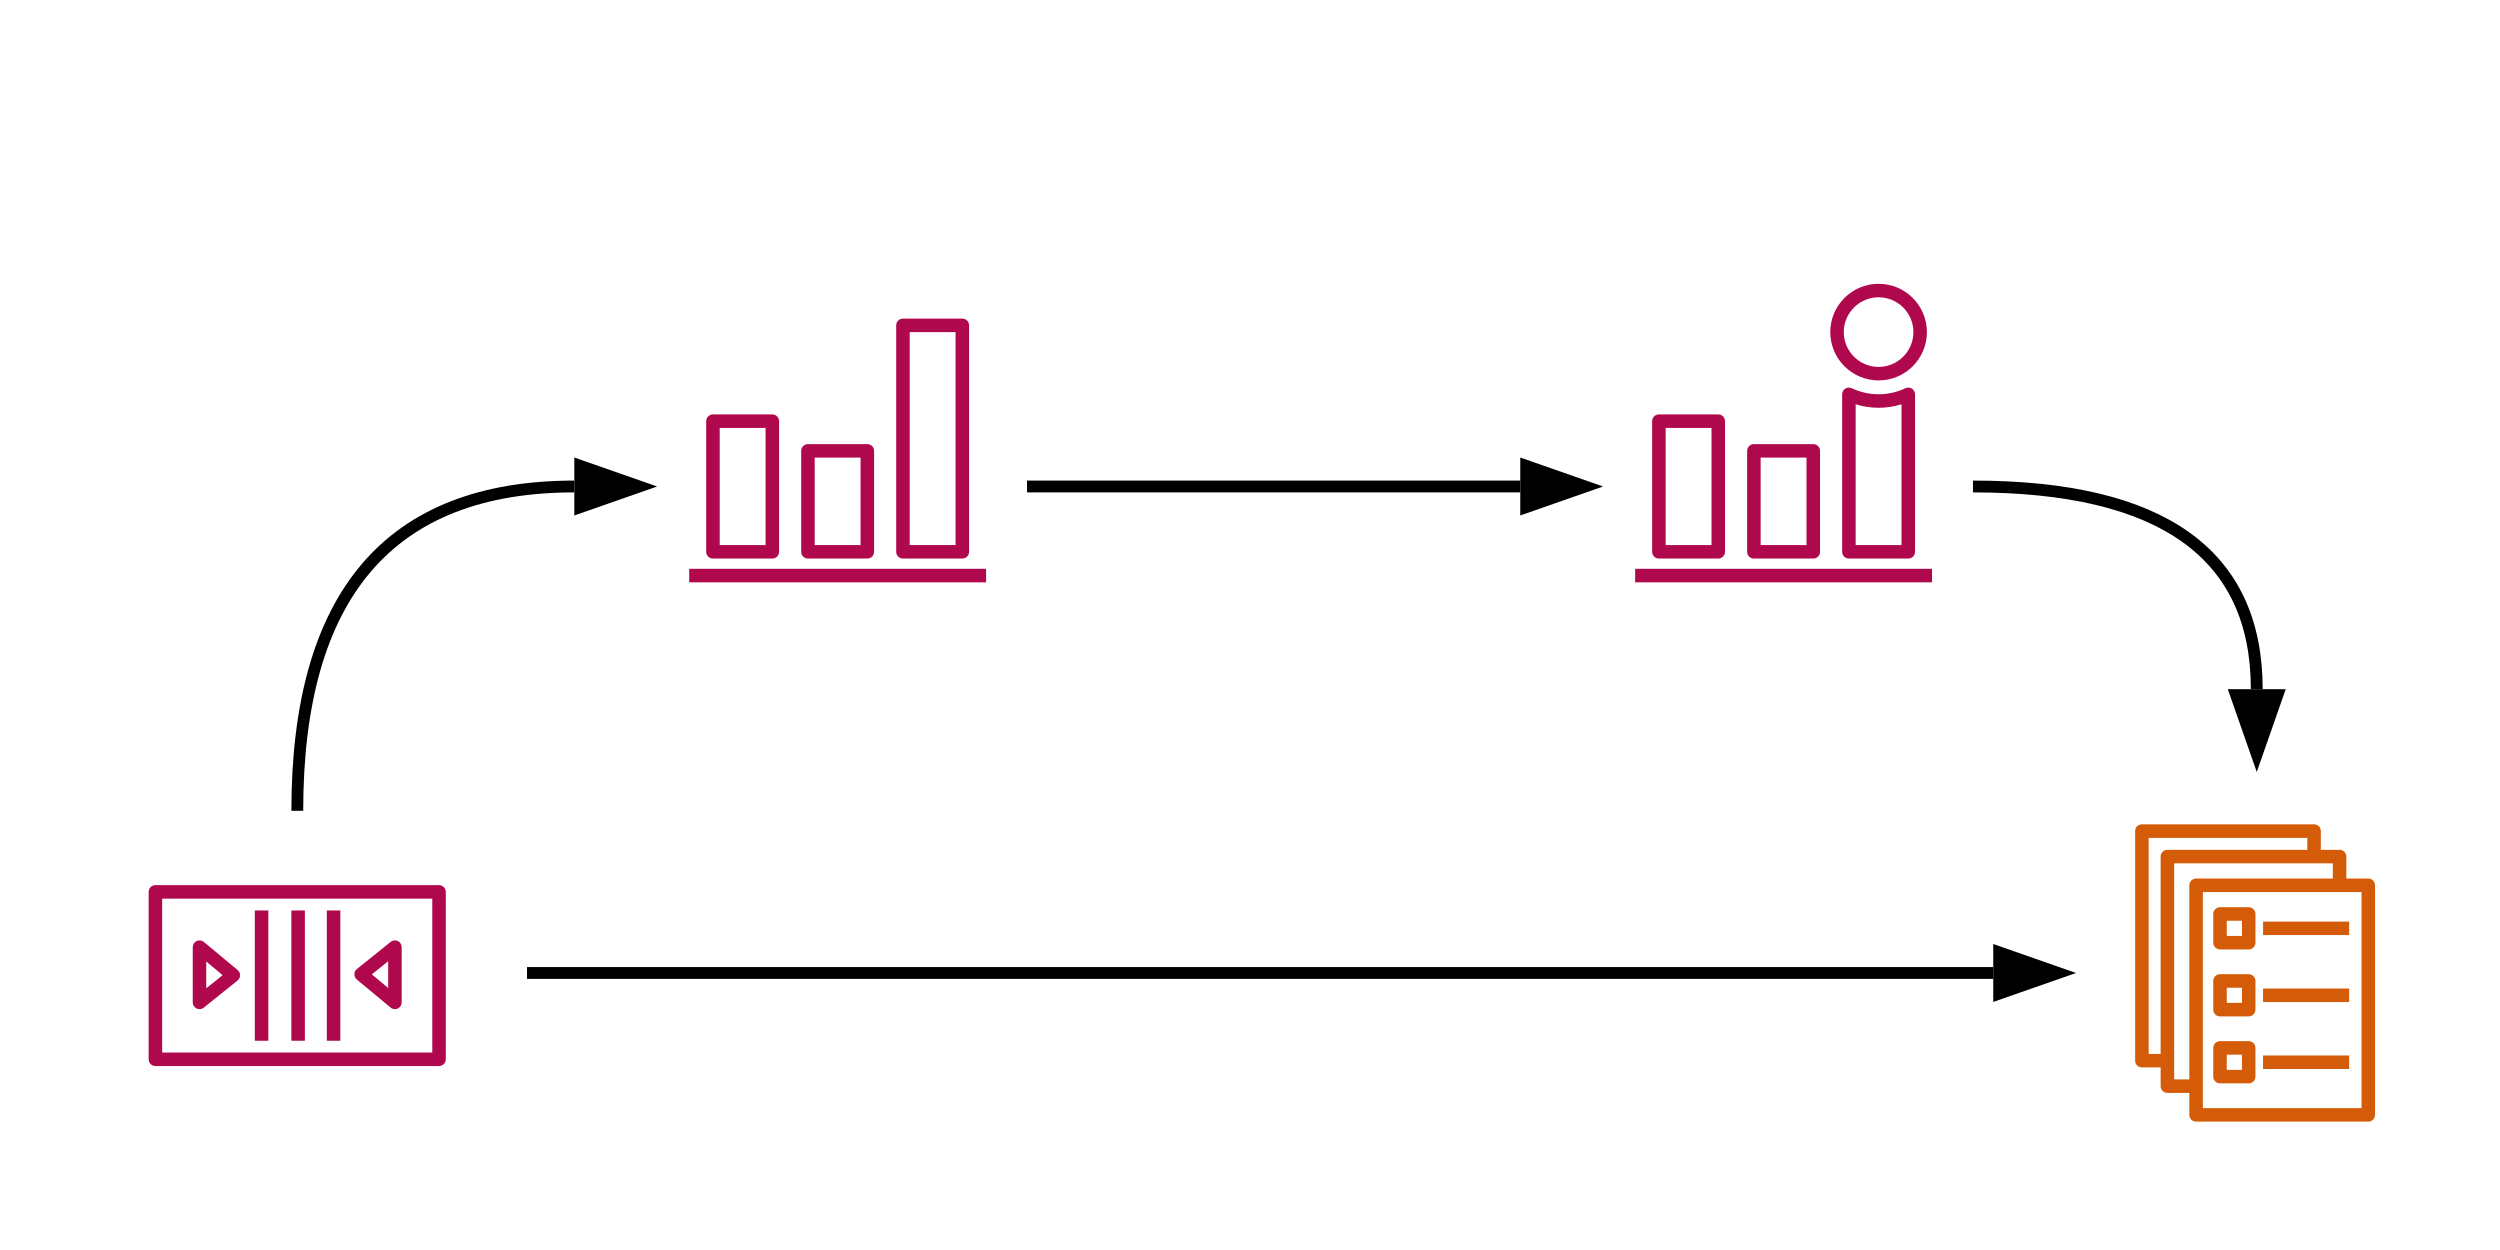
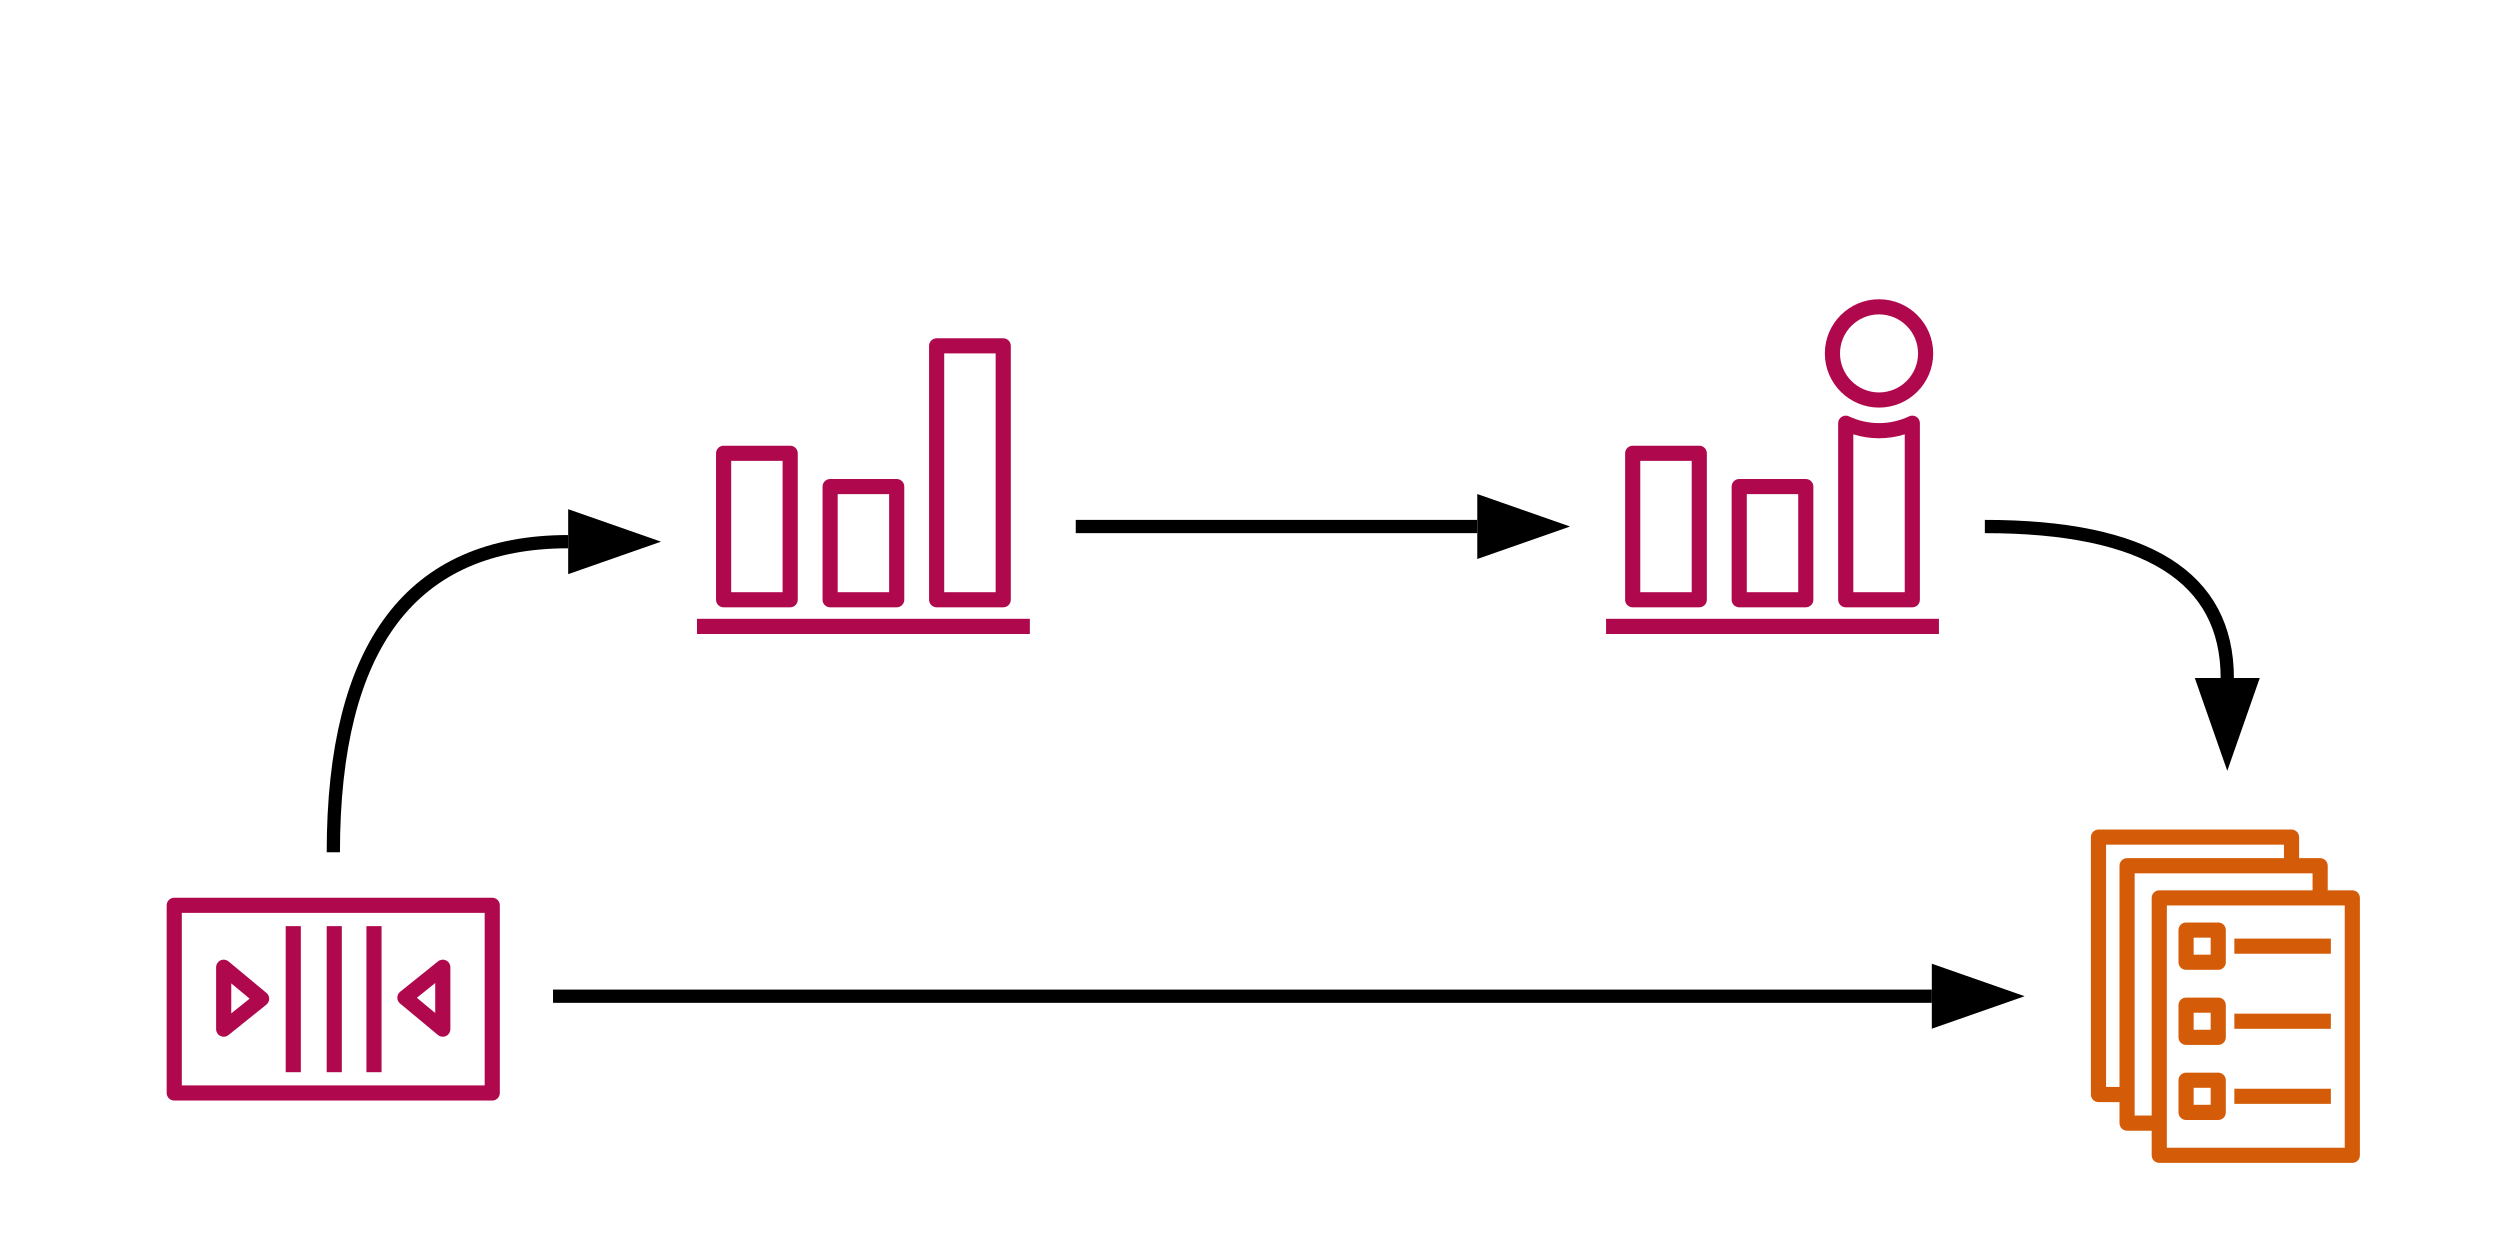
- <svg xmlns="http://www.w3.org/2000/svg" viewBox="0 0 370 185" width="1000px" height="500px">
+ <svg xmlns="http://www.w3.org/2000/svg" viewBox="0 0 330 160" width="1000px" height="500px">
  <defs>
    <style>
      line {
        stroke: #222;
        stroke-width: 3;
        stroke-linecap: round;
      }
    </style>
  </defs>
  <marker id="arrowhead" markerWidth="7" markerHeight="4.9" refX="0" refY="2.45" orient="auto">
    <polygon fill="#000" points="0 0, 7 2.45, 0 4.9" />
  </marker>
-   <path d="M 44 120 q 0 -48 41 -48" stroke="black" stroke-width="1.75" fill="none" marker-end="url(#arrowhead)" />
-   <svg x="20" y="120">
+   <path d="M 44 110 q 0 -41 31 -41" stroke="black" stroke-width="1.75" fill="none" marker-end="url(#arrowhead)" />
+   <svg x="20" y="105">
    <g id="Icon-Resource/Application-Integration/Res_Amazon-Simple-Notification-Service_Queue_48" stroke="none" stroke-width="1" fill="none" fill-rule="evenodd">
      <path d="M37.449,22.261 L37.449,26.221 L35.026,24.207 L37.449,22.261 Z M37.81,29.121 C37.993,29.273 38.22,29.352 38.449,29.352 C38.594,29.352 38.738,29.321 38.874,29.257 C39.224,29.092 39.449,28.74 39.449,28.352 L39.449,20.176 C39.449,19.791 39.228,19.441 38.882,19.275 C38.535,19.108 38.123,19.156 37.823,19.397 L32.819,23.414 C32.585,23.602 32.448,23.885 32.445,24.185 C32.442,24.486 32.575,24.771 32.806,24.963 L37.81,29.121 Z M10.527,22.307 L12.951,24.322 L10.527,26.267 L10.527,22.307 Z M9.095,29.253 C9.232,29.32 9.38,29.352 9.527,29.352 C9.751,29.352 9.972,29.277 10.153,29.132 L15.158,25.115 C15.392,24.927 15.529,24.644 15.532,24.344 C15.535,24.043 15.402,23.758 15.171,23.566 L10.166,19.407 C9.868,19.16 9.453,19.107 9.102,19.271 C8.752,19.436 8.527,19.788 8.527,20.176 L8.527,28.352 C8.527,28.737 8.748,29.087 9.095,29.253 L9.095,29.253 Z M28.368,34.027 L30.368,34.027 L30.368,14.747 L28.368,14.747 L28.368,34.027 Z M23.121,34.027 L25.121,34.027 L25.121,14.747 L23.121,14.747 L23.121,34.027 Z M17.711,34.027 L19.711,34.027 L19.711,14.747 L17.711,14.747 L17.711,34.027 Z M3.999,35.773 L43.977,35.773 L43.977,13.001 L3.999,13.001 L3.999,35.773 Z M44.977,11 L3,11 C2.447,11 2,11.448 2,12 L2,36.773 C2,37.325 2.447,37.773 3,37.773 L44.977,37.773 C45.53,37.773 45.977,37.325 45.977,36.773 L45.977,12 C45.977,11.448 45.53,11 44.977,11 L44.977,11 Z" id="Amazon-Simple-Notification-Service_Queue" fill="#B0084D" />
    </g>
  </svg>
-   <svg x="100" y="40">
+   <svg x="90" y="35">
    <g id="Icon-Resource/Managment-Governance/Res_Amazon-Cloudwatch_Alarm_48" stroke="none" stroke-width="1" fill="none" fill-rule="evenodd">
      <path d="M41.425,40.667 L34.637,40.667 L34.637,9.152 L41.425,9.152 L41.425,40.667 Z M32.637,8.152 L32.637,41.667 C32.637,42.221 33.084,42.667 33.637,42.667 L42.425,42.667 C42.978,42.667 43.425,42.221 43.425,41.667 L43.425,8.152 C43.425,7.598 42.978,7.152 42.425,7.152 L33.637,7.152 C33.085,7.152 32.637,7.598 32.637,8.152 Z M2.001,46.184 L45.941,46.184 L45.941,44.184 L2.001,44.184 L2.001,46.184 Z M20.576,40.667 L27.364,40.667 L27.364,27.729 L20.576,27.729 L20.576,40.667 Z M19.576,42.667 L28.364,42.667 C28.917,42.667 29.364,42.221 29.364,41.667 L29.364,26.729 C29.364,26.175 28.917,25.729 28.364,25.729 L19.576,25.729 C19.024,25.729 18.576,26.175 18.576,26.729 L18.576,41.667 C18.576,42.221 19.024,42.667 19.576,42.667 L19.576,42.667 Z M6.516,40.667 L13.304,40.667 L13.304,23.334 L6.516,23.334 L6.516,40.667 Z M5.516,42.667 L14.304,42.667 C14.857,42.667 15.304,42.221 15.304,41.667 L15.304,22.334 C15.304,21.782 14.857,21.334 14.304,21.334 L5.516,21.334 C4.963,21.334 4.516,21.782 4.516,22.334 L4.516,41.667 C4.516,42.221 4.963,42.667 5.516,42.667 L5.516,42.667 Z" id="Amazon-Cloudwatch_alarm_Resource-Icon_light-bg" fill="#B0084D" />
    </g>
  </svg>
-   <svg x="240" y="40">
+   <svg x="210" y="35">
    <g id="Icon-Resource/Managment-Governance/Res_Amazon-Cloudwatch_Alarm_48" stroke="none" stroke-width="1" fill="none" fill-rule="evenodd">
      <path d="M41.425,40.667 L34.637,40.667 L34.637,19.831 C36.822,20.526 39.239,20.526 41.425,19.831 L41.425,40.667 Z M41.995,17.459 C39.5,18.648 36.56,18.646 34.067,17.459 C33.759,17.312 33.395,17.334 33.103,17.517 C32.813,17.7 32.637,18.018 32.637,18.361 L32.637,41.667 C32.637,42.221 33.084,42.667 33.637,42.667 L42.425,42.667 C42.978,42.667 43.425,42.221 43.425,41.667 L43.425,18.361 C43.425,18.018 43.249,17.7 42.959,17.517 C42.668,17.334 42.304,17.311 41.995,17.459 L41.995,17.459 Z M38.031,4 C40.872,4 43.183,6.311 43.183,9.152 C43.183,11.992 40.872,14.303 38.031,14.303 C35.191,14.303 32.88,11.992 32.88,9.152 C32.88,6.311 35.191,4 38.031,4 L38.031,4 Z M38.031,16.303 C41.975,16.303 45.183,13.095 45.183,9.152 C45.183,5.208 41.975,2.001 38.031,2.001 C34.088,2.001 30.88,5.208 30.88,9.152 C30.88,13.095 34.088,16.303 38.031,16.303 L38.031,16.303 Z M2.001,46.184 L45.941,46.184 L45.941,44.184 L2.001,44.184 L2.001,46.184 Z M20.576,40.667 L27.364,40.667 L27.364,27.729 L20.576,27.729 L20.576,40.667 Z M19.576,42.667 L28.364,42.667 C28.917,42.667 29.364,42.221 29.364,41.667 L29.364,26.729 C29.364,26.175 28.917,25.729 28.364,25.729 L19.576,25.729 C19.024,25.729 18.576,26.175 18.576,26.729 L18.576,41.667 C18.576,42.221 19.024,42.667 19.576,42.667 L19.576,42.667 Z M6.516,40.667 L13.304,40.667 L13.304,23.334 L6.516,23.334 L6.516,40.667 Z M5.516,42.667 L14.304,42.667 C14.857,42.667 15.304,42.221 15.304,41.667 L15.304,22.334 C15.304,21.782 14.857,21.334 14.304,21.334 L5.516,21.334 C4.963,21.334 4.516,21.782 4.516,22.334 L4.516,41.667 C4.516,42.221 4.963,42.667 5.516,42.667 L5.516,42.667 Z" id="Amazon-Cloudwatch_alarm_Resource-Icon_light-bg" fill="#B0084D" />
    </g>
  </svg>
  <marker id="arrowhead" markerWidth="7" markerHeight="4.9" refX="0" refY="2.45" orient="auto">
    <polygon fill="#000" points="0 0, 7 2.45, 0 4.9" />
  </marker>
-   <path d="M 78 144 L 295 144" stroke="black" stroke-width="1.75" fill="none" marker-end="url(#arrowhead)" />
-   <path d="M 152 72 L 225 72" stroke="black" stroke-width="1.75" fill="none" marker-end="url(#arrowhead)" />
-   <path d="M 292 72 q 42 0 42 30" stroke="black" stroke-width="1.75" fill="none" marker-end="url(#arrowhead)" />
-   <svg x="310" y="120">
+   <path d="M 73 129 L 255 129" stroke="black" stroke-width="1.75" fill="none" marker-end="url(#arrowhead)" />
+   <path d="M 142 67 L 195 67" stroke="black" stroke-width="1.75" fill="none" marker-end="url(#arrowhead)" />
+   <path d="M 262 67 q 32 0 32 20" stroke="black" stroke-width="1.75" fill="none" marker-end="url(#arrowhead)" />
+   <svg x="270" y="105">
    <g id="Icon-Resource/Containers/Res_Amazon-Elastic-Container-Service_Service_48" stroke="none" stroke-width="1" fill="none" fill-rule="evenodd">
      <path d="M24.933,38.213 L37.674,38.213 L37.674,36.213 L24.933,36.213 L24.933,38.213 Z M24.933,28.303 L37.674,28.303 L37.674,26.303 L24.933,26.303 L24.933,28.303 Z M24.933,18.393 L37.674,18.393 L37.674,16.393 L24.933,16.393 L24.933,18.393 Z M19.561,38.337 L21.808,38.337 L21.808,36.09 L19.561,36.09 L19.561,38.337 Z M18.561,40.337 L22.808,40.337 C23.361,40.337 23.808,39.89 23.808,39.337 L23.808,35.09 C23.808,34.537 23.361,34.09 22.808,34.09 L18.561,34.09 C18.009,34.09 17.561,34.537 17.561,35.09 L17.561,39.337 C17.561,39.89 18.009,40.337 18.561,40.337 L18.561,40.337 Z M19.561,28.427 L21.808,28.427 L21.808,26.18 L19.561,26.18 L19.561,28.427 Z M18.561,30.427 L22.808,30.427 C23.361,30.427 23.808,29.98 23.808,29.427 L23.808,25.18 C23.808,24.627 23.361,24.18 22.808,24.18 L18.561,24.18 C18.009,24.18 17.561,24.627 17.561,25.18 L17.561,29.427 C17.561,29.98 18.009,30.427 18.561,30.427 L18.561,30.427 Z M19.561,18.517 L21.808,18.517 L21.808,16.27 L19.561,16.27 L19.561,18.517 Z M18.561,20.517 L22.808,20.517 C23.361,20.517 23.808,20.07 23.808,19.517 L23.808,15.27 C23.808,14.717 23.361,14.27 22.808,14.27 L18.561,14.27 C18.009,14.27 17.561,14.717 17.561,15.27 L17.561,19.517 C17.561,20.07 18.009,20.517 18.561,20.517 L18.561,20.517 Z M16.023,44 L39.506,44 L39.506,12.022 L16.023,12.022 L16.023,44 Z M14.022,11.023 L14.022,39.753 L11.775,39.753 L11.775,7.776 L35.259,7.776 L35.259,10.023 L15.022,10.023 C14.469,10.023 14.022,10.47 14.022,11.023 L14.022,11.023 Z M9.775,6.776 L9.775,35.978 L8,35.978 L8,4 L31.483,4 L31.483,5.776 L10.775,5.776 C10.222,5.776 9.775,6.223 9.775,6.776 L9.775,6.776 Z M40.506,10.023 L37.259,10.023 L37.259,6.776 C37.259,6.223 36.811,5.776 36.259,5.776 L33.483,5.776 L33.483,3 C33.483,2.448 33.036,2 32.483,2 L7,2 C6.447,2 6,2.448 6,3 L6,36.978 C6,37.531 6.447,37.978 7,37.978 L9.775,37.978 L9.775,40.753 C9.775,41.306 10.222,41.753 10.775,41.753 L14.022,41.753 L14.022,45 C14.022,45.553 14.469,46 15.022,46 L40.506,46 C41.058,46 41.506,45.553 41.506,45 L41.506,11.023 C41.506,10.47 41.058,10.023 40.506,10.023 L40.506,10.023 Z" id="Amazon-Elastic-Container-Service_Service_Resource-Icon_light-bg" fill="#D45B07" />
    </g>
  </svg>
</svg>
